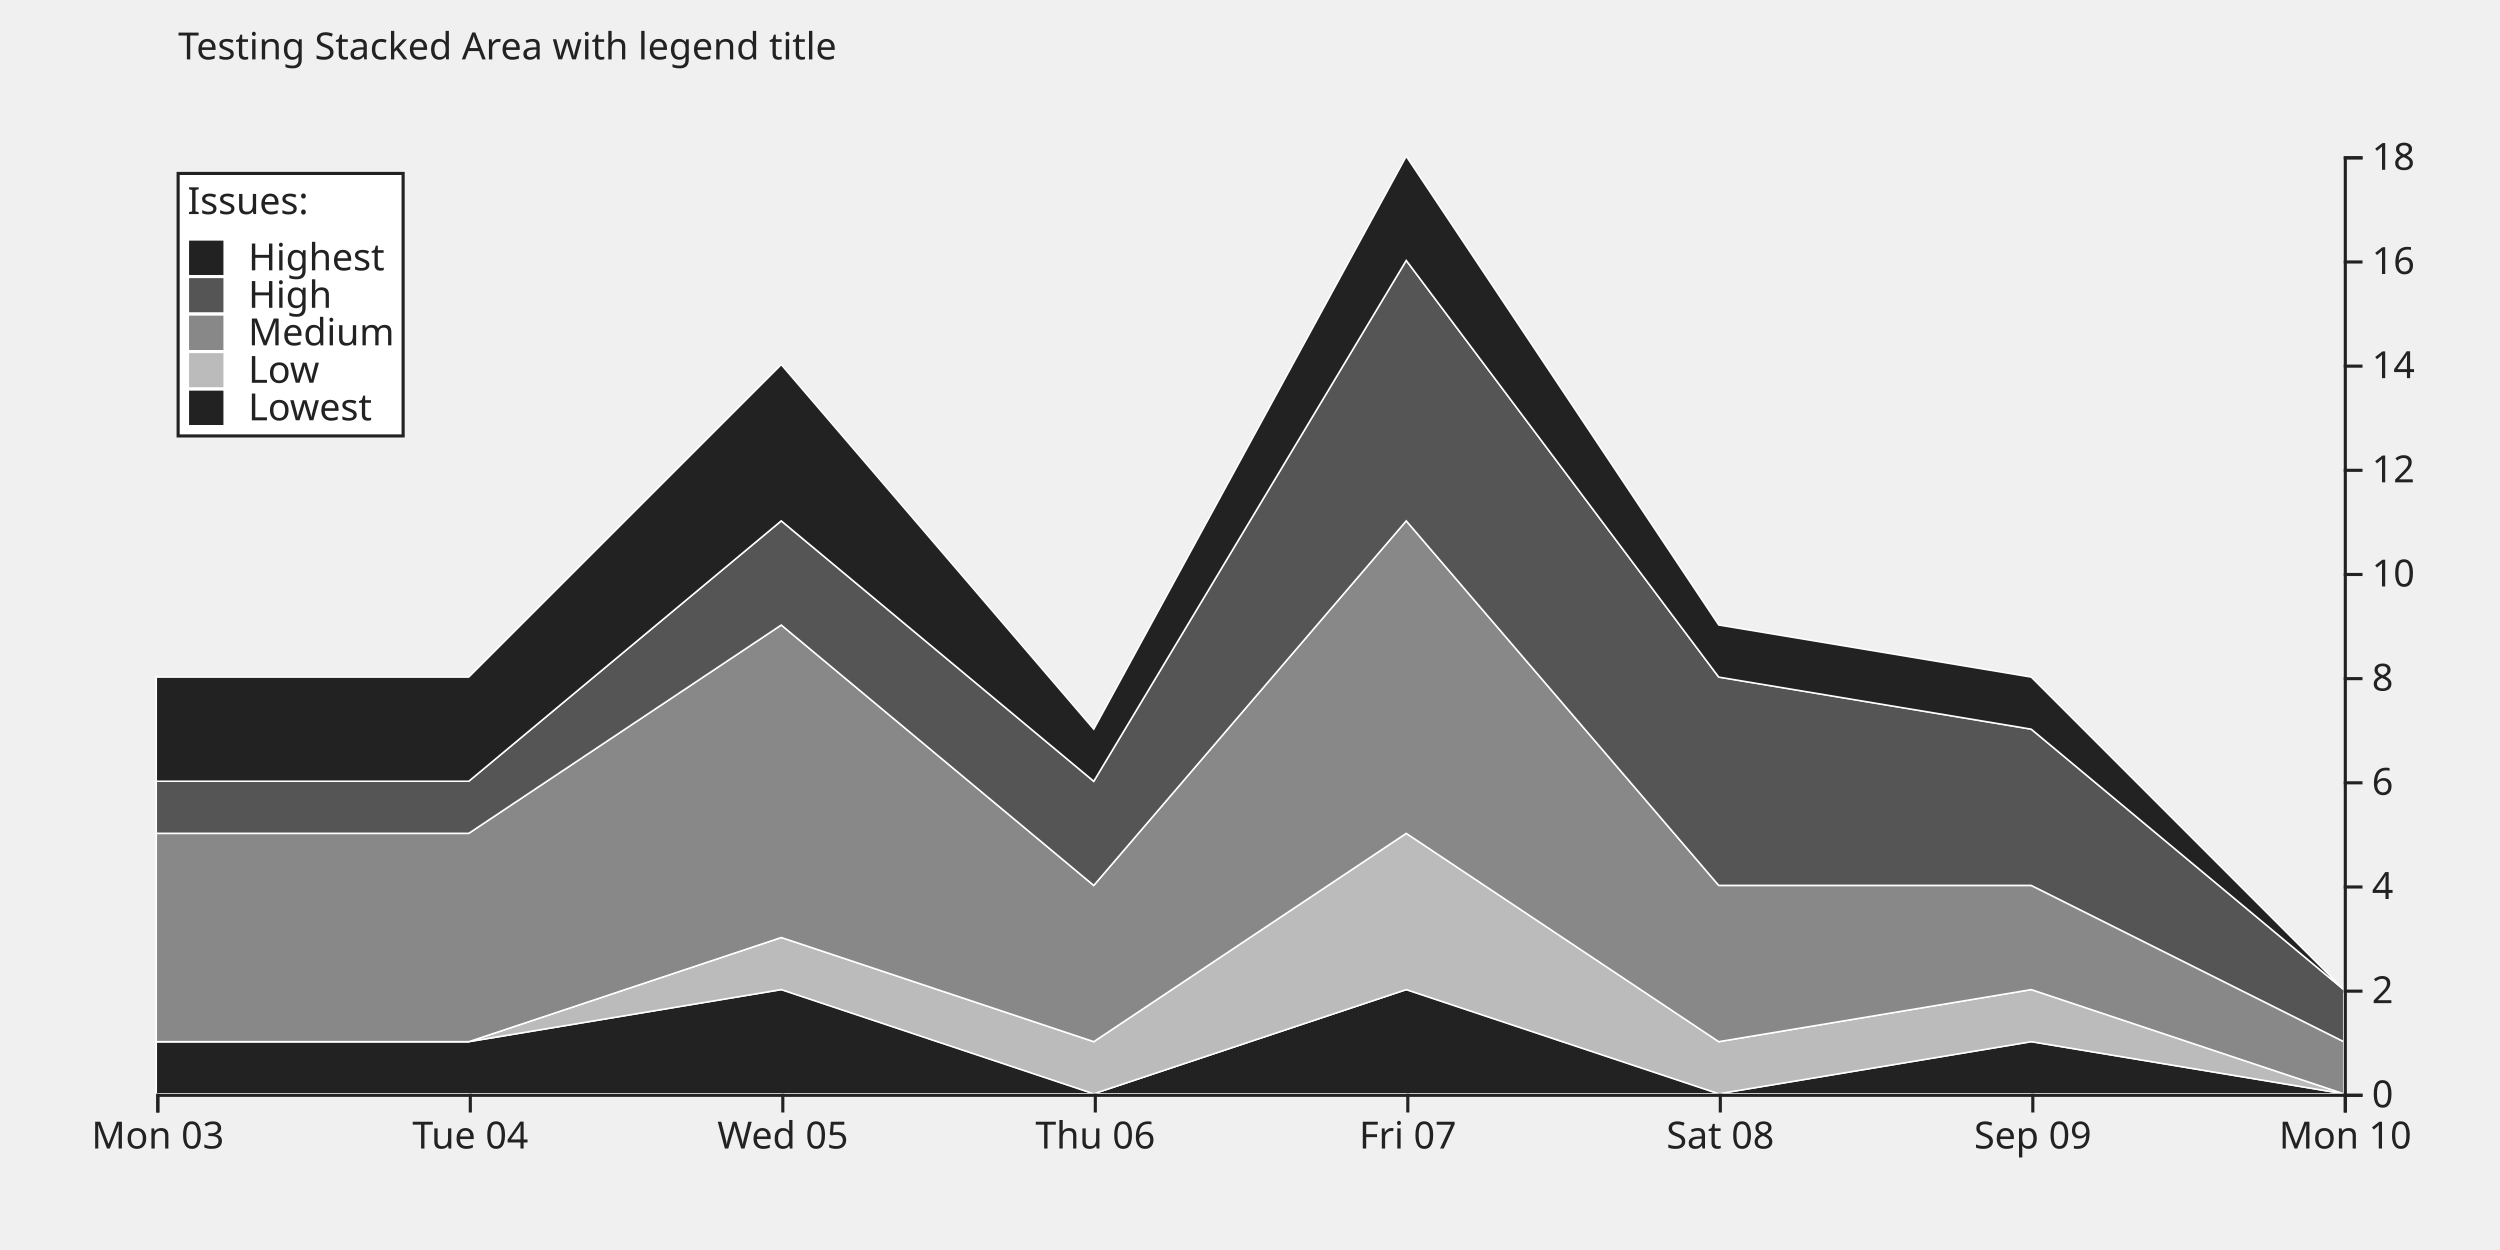
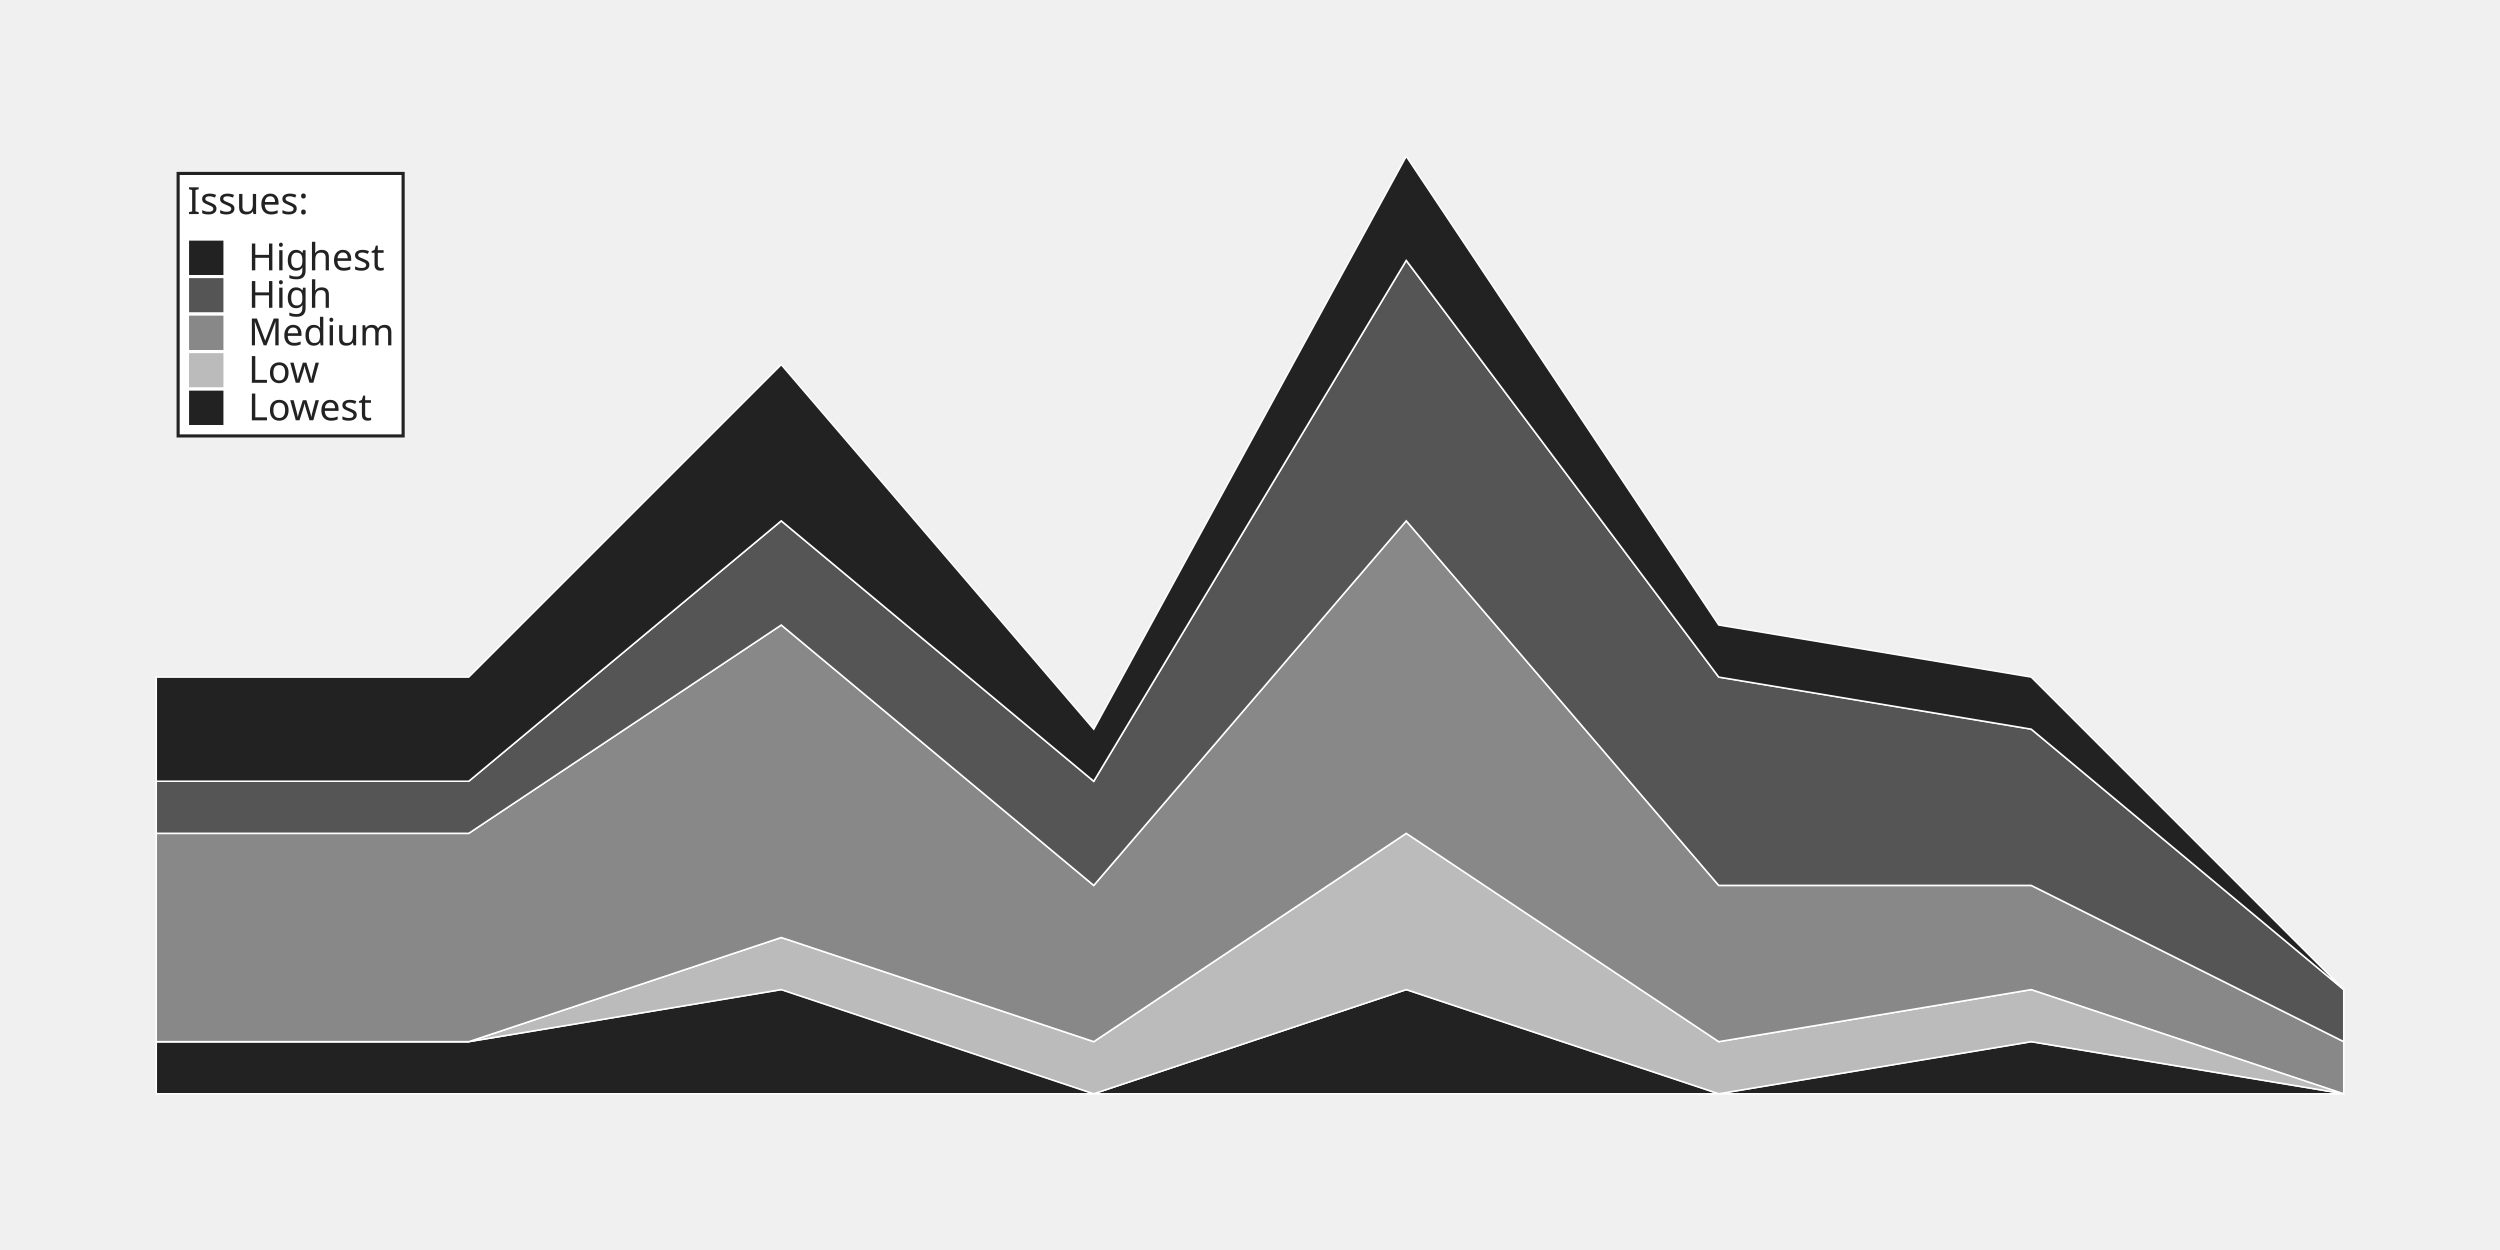
<svg xmlns="http://www.w3.org/2000/svg" width="800" height="400">
  <g transform="translate(50,50)">
    <g class="layer">
      <path class="area" style="fill: #222; stroke: #fff; stroke-width: .5;" d="M0,283.333L100,283.333L200,266.667L300,300L400,266.667L500,300L600,283.333L700,300L700,300L600,300L500,300L400,300L300,300L200,300L100,300L0,300Z" />
    </g>
    <g class="layer">
      <path class="area" style="fill: #bbb; stroke: #fff; stroke-width: .5;" d="M0,283.333L100,283.333L200,250L300,283.333L400,216.667L500,283.333L600,266.667L700,300L700,300L600,283.333L500,300L400,266.667L300,300L200,266.667L100,283.333L0,283.333Z" />
    </g>
    <g class="layer">
      <path class="area" style="fill: #888; stroke: #fff; stroke-width: .5;" d="M0,216.667L100,216.667L200,150L300,233.333L400,116.667L500,233.333L600,233.333L700,283.333L700,300L600,266.667L500,283.333L400,216.667L300,283.333L200,250L100,283.333L0,283.333Z" />
    </g>
    <g class="layer">
      <path class="area" style="fill: #555; stroke: #fff; stroke-width: .5;" d="M0,200L100,200L200,116.667L300,200L400,33.333L500,166.667L600,183.333L700,266.667L700,283.333L600,233.333L500,233.333L400,116.667L300,233.333L200,150L100,216.667L0,216.667Z" />
    </g>
    <g class="layer">
      <path class="area" style="fill: #222; stroke: #fff; stroke-width: .5;" d="M0,166.667L100,166.667L200,66.667L300,183.333L400,0L500,150L600,166.667L700,266.667L700,266.667L600,183.333L500,166.667L400,33.333L300,200L200,116.667L100,200L0,200Z" />
    </g>
-     <g transform="translate(0,300)" fill="none" font-size="10" font-family="sans-serif" text-anchor="middle">
-       <path class="domain" stroke="currentColor" d="M0.5,6V0.5H700.5V6" style="stroke: #222;" />
-       <g class="tick" opacity="1" transform="translate(0.5,0)">
-         <line stroke="currentColor" y2="6" style="stroke: #222;" />
-         <text fill="currentColor" y="9" dy="0.71em" style="fill: #222;" font-size="12px" font-family="sans-serif">Mon 03</text>
-       </g>
-       <g class="tick" opacity="1" transform="translate(100.5,0)">
-         <line stroke="currentColor" y2="6" style="stroke: #222;" />
-         <text fill="currentColor" y="9" dy="0.71em" style="fill: #222;" font-size="12px" font-family="sans-serif">Tue 04</text>
-       </g>
-       <g class="tick" opacity="1" transform="translate(200.5,0)">
-         <line stroke="currentColor" y2="6" style="stroke: #222;" />
-         <text fill="currentColor" y="9" dy="0.71em" style="fill: #222;" font-size="12px" font-family="sans-serif">Wed 05</text>
-       </g>
-       <g class="tick" opacity="1" transform="translate(300.5,0)">
-         <line stroke="currentColor" y2="6" style="stroke: #222;" />
-         <text fill="currentColor" y="9" dy="0.71em" style="fill: #222;" font-size="12px" font-family="sans-serif">Thu 06</text>
-       </g>
-       <g class="tick" opacity="1" transform="translate(400.5,0)">
-         <line stroke="currentColor" y2="6" style="stroke: #222;" />
-         <text fill="currentColor" y="9" dy="0.71em" style="fill: #222;" font-size="12px" font-family="sans-serif">Fri 07</text>
-       </g>
-       <g class="tick" opacity="1" transform="translate(500.5,0)">
-         <line stroke="currentColor" y2="6" style="stroke: #222;" />
-         <text fill="currentColor" y="9" dy="0.71em" style="fill: #222;" font-size="12px" font-family="sans-serif">Sat 08</text>
-       </g>
-       <g class="tick" opacity="1" transform="translate(600.5,0)">
-         <line stroke="currentColor" y2="6" style="stroke: #222;" />
-         <text fill="currentColor" y="9" dy="0.71em" style="fill: #222;" font-size="12px" font-family="sans-serif">Sep 09</text>
-       </g>
-       <g class="tick" opacity="1" transform="translate(700.5,0)">
-         <line stroke="currentColor" y2="6" style="stroke: #222;" />
-         <text fill="currentColor" y="9" dy="0.71em" style="fill: #222;" font-size="12px" font-family="sans-serif">Mon 10</text>
-       </g>
-     </g>
-     <g transform="translate(700 ,0)" fill="none" font-size="10" font-family="sans-serif" text-anchor="start">
-       <path class="domain" stroke="currentColor" d="M6,300.5H0.5V0.5H6" style="stroke: #222;" />
-       <g class="tick" opacity="1" transform="translate(0,300.5)">
-         <line stroke="currentColor" x2="6" style="stroke: #222;" />
-         <text fill="currentColor" x="9" dy="0.32em" style="fill: #222;" font-size="12px" font-family="sans-serif">0</text>
-       </g>
-       <g class="tick" opacity="1" transform="translate(0,267.1667)">
-         <line stroke="currentColor" x2="6" style="stroke: #222;" />
-         <text fill="currentColor" x="9" dy="0.32em" style="fill: #222;" font-size="12px" font-family="sans-serif">2</text>
-       </g>
-       <g class="tick" opacity="1" transform="translate(0,233.8333)">
-         <line stroke="currentColor" x2="6" style="stroke: #222;" />
-         <text fill="currentColor" x="9" dy="0.32em" style="fill: #222;" font-size="12px" font-family="sans-serif">4</text>
-       </g>
-       <g class="tick" opacity="1" transform="translate(0,200.5)">
-         <line stroke="currentColor" x2="6" style="stroke: #222;" />
-         <text fill="currentColor" x="9" dy="0.32em" style="fill: #222;" font-size="12px" font-family="sans-serif">6</text>
-       </g>
-       <g class="tick" opacity="1" transform="translate(0,167.1667)">
-         <line stroke="currentColor" x2="6" style="stroke: #222;" />
-         <text fill="currentColor" x="9" dy="0.32em" style="fill: #222;" font-size="12px" font-family="sans-serif">8</text>
-       </g>
-       <g class="tick" opacity="1" transform="translate(0,133.8333)">
-         <line stroke="currentColor" x2="6" style="stroke: #222;" />
-         <text fill="currentColor" x="9" dy="0.32em" style="fill: #222;" font-size="12px" font-family="sans-serif">10</text>
-       </g>
-       <g class="tick" opacity="1" transform="translate(0,100.5)">
-         <line stroke="currentColor" x2="6" style="stroke: #222;" />
-         <text fill="currentColor" x="9" dy="0.32em" style="fill: #222;" font-size="12px" font-family="sans-serif">12</text>
-       </g>
-       <g class="tick" opacity="1" transform="translate(0,67.16667)">
-         <line stroke="currentColor" x2="6" style="stroke: #222;" />
-         <text fill="currentColor" x="9" dy="0.32em" style="fill: #222;" font-size="12px" font-family="sans-serif">14</text>
-       </g>
-       <g class="tick" opacity="1" transform="translate(0,33.83333)">
-         <line stroke="currentColor" x2="6" style="stroke: #222;" />
-         <text fill="currentColor" x="9" dy="0.32em" style="fill: #222;" font-size="12px" font-family="sans-serif">16</text>
-       </g>
-       <g class="tick" opacity="1" transform="translate(0,0.5)">
-         <line stroke="currentColor" x2="6" style="stroke: #222;" />
-         <text fill="currentColor" x="9" dy="0.32em" style="fill: #222;" font-size="12px" font-family="sans-serif">18</text>
-       </g>
-     </g>
-     <text x="7" y="-35" dy="4px" font-size="12px" font-family="sans-serif" style="text-anchor: start; fill: #222;">Testing Stacked Area with legend title</text>
    <rect x="7" y="5.5" width="72" height="84" style="fill: #fff; stroke: #222;" />
    <text x="10" y="14.5" dy="4px" font-size="12px" font-family="sans-serif" style="text-anchor: start; fill: #222;">Issues:</text>
    <rect x="10" y="26.5" width="12" height="12" style="fill: #222; stroke: #fff;" />
    <text x="29.44" y="32.5" dy="4px" font-size="12px" font-family="sans-serif" style="text-anchor: start; fill: #222;">Highest</text>
    <rect x="10" y="38.5" width="12" height="12" style="fill: #555; stroke: #fff;" />
    <text x="29.44" y="44.5" dy="4px" font-size="12px" font-family="sans-serif" style="text-anchor: start; fill: #222;">High</text>
    <rect x="10" y="50.5" width="12" height="12" style="fill: #888; stroke: #fff;" />
    <text x="29.44" y="56.5" dy="4px" font-size="12px" font-family="sans-serif" style="text-anchor: start; fill: #222;">Medium</text>
    <rect x="10" y="62.5" width="12" height="12" style="fill: #bbb; stroke: #fff;" />
    <text x="29.44" y="68.5" dy="4px" font-size="12px" font-family="sans-serif" style="text-anchor: start; fill: #222;">Low</text>
    <rect x="10" y="74.5" width="12" height="12" style="fill: #222; stroke: #fff;" />
    <text x="29.44" y="80.5" dy="4px" font-size="12px" font-family="sans-serif" style="text-anchor: start; fill: #222;">Lowest</text>
  </g>
</svg>
